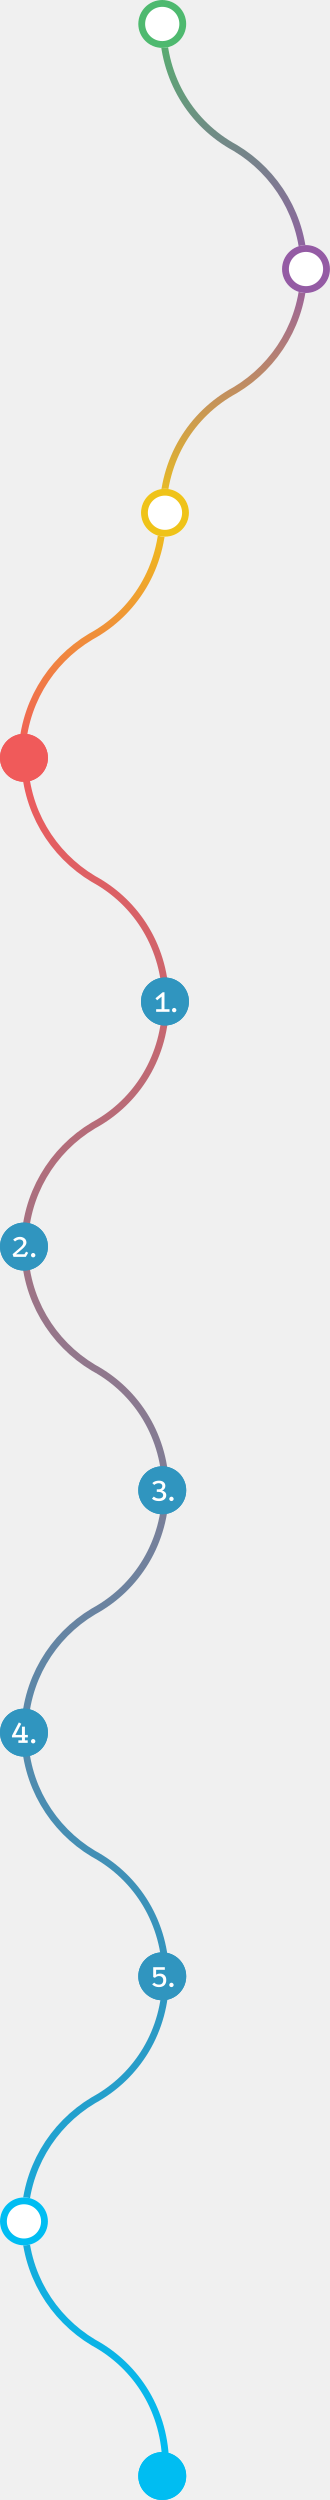
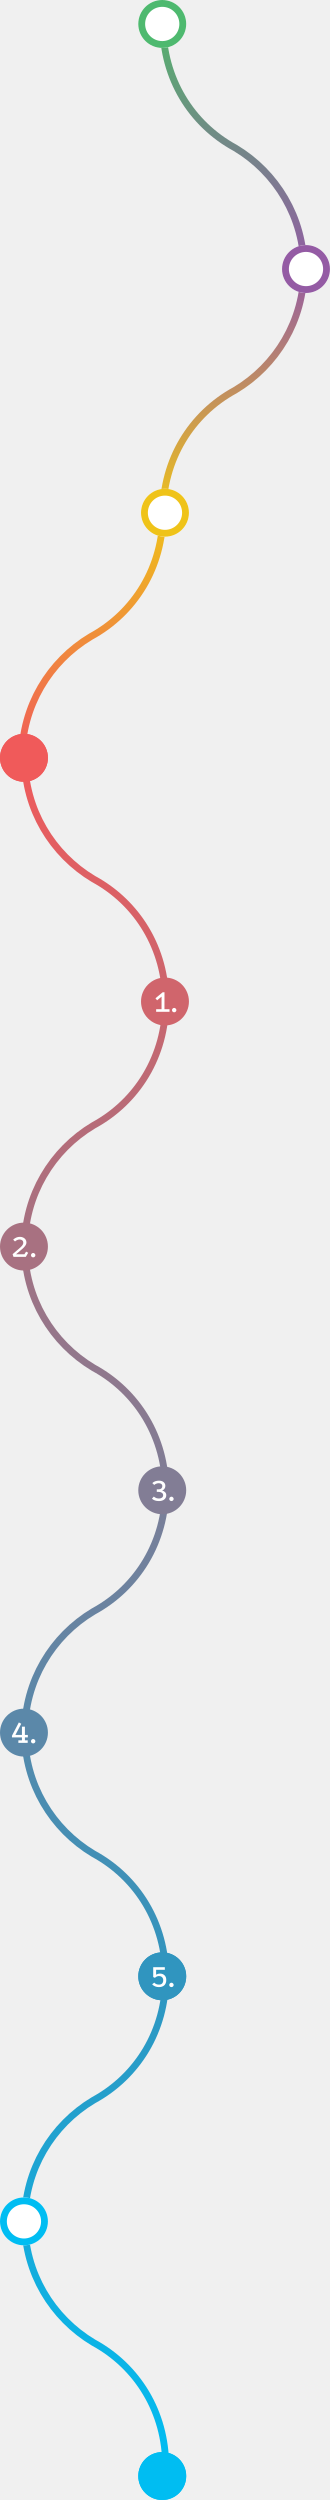
<svg xmlns="http://www.w3.org/2000/svg" width="241" height="1826" viewBox="0 0 241 1826" version="1.1">
  <g id="Canvas" fill="none">
    <g id="Timeline">
      <g id="Vector">
        <path d="M 103 178.5C 103 140.884 82.84 107.977 52.736 89.997C 20.632 72.552 0 39.109 0 0" stroke-width="5" transform="translate(119 18)" stroke="url(#paint0_linear)" />
      </g>
      <g id="Vector_2">
        <path d="M 0 0C 0 37.616 20.16 70.523 50.264 88.503C 82.368 105.948 103 139.391 103 178.5C 103 217.609 82.368 251.052 50.264 268.497C 20.16 286.477 0 319.384 0 357C 0 394.616 20.16 427.523 50.264 445.503C 82.368 462.948 103 496.391 103 535.5M 103 890.5C 103 851.391 82.368 817.948 50.264 800.503C 20.16 782.523 0 749.616 0 712C 0 674.384 20.16 641.477 50.264 623.497C 82.368 606.052 103 572.609 103 533.5" stroke-width="5" transform="translate(18 553.5)" stroke="url(#paint1_linear)" />
      </g>
      <g id="Vector_3">
        <path d="M 0 103C 39.109 103 72.552 82.368 89.997 50.264C 107.977 20.16 140.884 0 178.5 0C 216.116 0 249.023 20.16 267.003 50.264C 284.448 82.368 317.891 103 357 103" stroke-width="5" transform="matrix(0 1 1 0 18 1444)" stroke="url(#paint2_linear)" />
      </g>
      <g id="Vector_4">
        <path d="M 103 0C 103 39.109 82.368 72.552 50.264 89.997C 20.16 107.977 0 140.884 0 178.5" stroke-width="5" transform="translate(16 375)" stroke="url(#paint3_linear)" />
      </g>
      <g id="Vector_5">
        <path d="M 103 0C 103 37.616 82.84 70.523 52.736 88.503C 20.632 105.948 0 139.391 0 178.5" stroke-width="5" transform="translate(119 196.5)" stroke="url(#paint4_linear)" />
      </g>
      <g id="Ellipse 2.3">
        <circle cx="17.5" cy="17.5" r="17.5" transform="translate(101 0)" fill="white" />
        <circle cx="17.5" cy="17.5" r="15" stroke-width="5" transform="translate(101 0)" stroke="#4EB96F" />
      </g>
      <g id="Ellipse 2.11">
        <circle cx="17.5" cy="17.5" r="17.5" transform="translate(206 179)" fill="white" />
        <circle cx="17.5" cy="17.5" r="15" stroke-width="5" transform="translate(206 179)" stroke="#945BA4" />
      </g>
      <g id="Ellipse 2.12">
        <circle cx="17.5" cy="17.5" r="17.5" transform="translate(103 357)" fill="white" />
        <circle cx="17.5" cy="17.5" r="15" stroke-width="5" transform="translate(103 357)" stroke="#EFC319" />
      </g>
      <g id="Ellipse 2.13">
-         <circle cx="17.5" cy="17.5" r="17.5" transform="translate(103 714)" fill="#3095BF" />
-         <circle cx="17.5" cy="17.5" r="15" stroke-width="5" transform="translate(103 714)" stroke="#3095BF" />
+         <circle cx="17.5" cy="17.5" r="17.5" transform="translate(103 714)" fill="#D0656C" />
      </g>
      <g id="Ellipse 2.14">
        <circle cx="17.5" cy="17.5" r="17.5" transform="translate(0 536)" fill="#F05A5A" />
        <circle cx="17.5" cy="17.5" r="15" stroke-width="5" transform="translate(0 536)" stroke="#F05A5A" />
      </g>
      <g id="1.">
        <path d="M 6.801 6.768L 8.145 6.768L 8.121 19.128L 11.817 19.128L 11.817 21L 2.049 21L 2.049 19.128L 5.985 19.128L 6.009 9.936L 2.745 12.624L 1.545 11.136L 6.801 6.768ZM 15.229 18.168C 15.645 18.168 16.013 18.336 16.333 18.672C 16.669 18.992 16.837 19.368 16.837 19.8C 16.837 20.232 16.677 20.608 16.357 20.928C 16.037 21.232 15.661 21.384 15.229 21.384C 14.781 21.384 14.397 21.232 14.077 20.928C 13.773 20.608 13.621 20.232 13.621 19.8C 13.621 19.368 13.781 18.992 14.101 18.672C 14.421 18.336 14.797 18.168 15.229 18.168Z" transform="translate(112 718)" fill="white" />
      </g>
      <g id="Ellipse 2.15">
-         <circle cx="17.5" cy="17.5" r="17.5" transform="translate(0 893)" fill="#3095BF" />
-         <circle cx="17.5" cy="17.5" r="15" stroke-width="5" transform="translate(0 893)" stroke="#3095BF" />
+         <circle cx="17.5" cy="17.5" r="17.5" transform="translate(0 893)" fill="#A87181" />
      </g>
      <g id="2.">
        <path d="M 1.207 19.056C 2.055 18.272 3.127 17.344 4.423 16.272C 4.663 16.064 5.095 15.696 5.719 15.168C 6.343 14.64 6.855 14.176 7.255 13.776C 7.847 13.216 8.287 12.688 8.575 12.192C 8.863 11.696 9.007 11.184 9.007 10.656C 9.007 9.92 8.751 9.352 8.239 8.952C 7.743 8.536 7.111 8.328 6.343 8.328C 5.767 8.328 5.175 8.456 4.567 8.712C 3.975 8.968 3.439 9.32 2.959 9.768L 1.615 8.472C 2.303 7.768 3.063 7.248 3.895 6.912C 4.743 6.56 5.615 6.384 6.511 6.384C 7.391 6.384 8.191 6.552 8.911 6.888C 9.647 7.224 10.231 7.704 10.663 8.328C 11.095 8.952 11.311 9.688 11.311 10.536C 11.311 11.24 11.079 11.952 10.615 12.672C 10.151 13.376 9.487 14.128 8.623 14.928C 8.047 15.488 7.055 16.344 5.647 17.496C 5.375 17.72 5.071 17.968 4.735 18.24C 4.415 18.512 4.071 18.808 3.703 19.128L 9.823 19.128L 11.047 17.184L 12.583 18.024L 10.855 21L 1.831 21L 1.207 19.056ZM 16.229 18.168C 16.645 18.168 17.013 18.336 17.333 18.672C 17.669 18.992 17.837 19.368 17.837 19.8C 17.837 20.232 17.677 20.608 17.357 20.928C 17.037 21.232 16.661 21.384 16.229 21.384C 15.781 21.384 15.397 21.232 15.077 20.928C 14.773 20.608 14.621 20.232 14.621 19.8C 14.621 19.368 14.781 18.992 15.101 18.672C 15.421 18.336 15.797 18.168 16.229 18.168Z" transform="translate(8 897)" fill="white" />
      </g>
      <g id="Ellipse 2.17">
-         <circle cx="17.5" cy="17.5" r="17.5" transform="translate(0 1248)" fill="#3095BF" />
-         <circle cx="17.5" cy="17.5" r="15" stroke-width="5" transform="translate(0 1248)" stroke="#3095BF" />
+         <circle cx="17.5" cy="17.5" r="17.5" transform="translate(0 1248)" fill="#5B88A9" />
      </g>
      <g id="Ellipse 2.20">
        <circle cx="17.5" cy="17.5" r="17.5" transform="translate(0 1605)" fill="white" />
        <circle cx="17.5" cy="17.5" r="15" stroke-width="5" transform="translate(0 1605)" stroke="#00BDF2" />
      </g>
      <g id="4.">
        <path d="M 5.412 21L 5.412 19.128L 8.028 19.128L 8.028 17.016L 0.756 17.016L 0.732 15.792L 5.772 6.048L 7.5 7.032L 3.252 15.216L 8.028 15.216L 8.028 9.144L 10.188 9.144L 10.188 15.216L 12.324 15.192L 12.324 17.016L 10.188 17.016L 10.188 19.128L 12.228 19.128L 12.228 21L 5.412 21ZM 16.229 18.168C 16.645 18.168 17.013 18.336 17.333 18.672C 17.669 18.992 17.837 19.368 17.837 19.8C 17.837 20.232 17.677 20.608 17.357 20.928C 17.037 21.232 16.661 21.384 16.229 21.384C 15.781 21.384 15.397 21.232 15.077 20.928C 14.773 20.608 14.621 20.232 14.621 19.8C 14.621 19.368 14.781 18.992 15.101 18.672C 15.421 18.336 15.797 18.168 16.229 18.168Z" transform="translate(8 1252)" fill="white" />
      </g>
      <g id="Ellipse 2.18">
        <circle cx="17.5" cy="17.5" r="17.5" transform="translate(101 1426)" fill="#3095BF" />
        <circle cx="17.5" cy="17.5" r="15" stroke-width="5" transform="translate(101 1426)" stroke="#3095BF" />
      </g>
      <g id="5.">
        <path d="M 4.032 12.312C 4.864 11.768 5.784 11.496 6.792 11.496C 8.152 11.496 9.264 11.904 10.128 12.72C 11.008 13.536 11.448 14.68 11.448 16.152C 11.448 17.848 10.976 19.144 10.032 20.04C 9.088 20.936 7.744 21.384 6 21.384C 5.056 21.384 4.152 21.208 3.288 20.856C 2.424 20.504 1.704 20 1.128 19.344L 2.664 18.12C 3.096 18.584 3.6 18.944 4.176 19.2C 4.768 19.44 5.4 19.56 6.072 19.56C 7.096 19.56 7.872 19.288 8.4 18.744C 8.944 18.184 9.216 17.392 9.216 16.368C 9.216 15.408 8.92 14.656 8.328 14.112C 7.736 13.568 7.008 13.296 6.144 13.296C 5.616 13.296 5.088 13.408 4.56 13.632C 4.048 13.856 3.584 14.184 3.168 14.616L 1.896 14.04L 1.896 6.864L 10.392 6.864L 10.392 8.76L 4.032 8.76L 4.032 12.312ZM 15.229 18.168C 15.645 18.168 16.013 18.336 16.333 18.672C 16.669 18.992 16.837 19.368 16.837 19.8C 16.837 20.232 16.677 20.608 16.357 20.928C 16.037 21.232 15.661 21.384 15.229 21.384C 14.781 21.384 14.397 21.232 14.077 20.928C 13.773 20.608 13.621 20.232 13.621 19.8C 13.621 19.368 13.781 18.992 14.101 18.672C 14.421 18.336 14.797 18.168 15.229 18.168Z" transform="translate(110 1430)" fill="white" />
      </g>
      <g id="Ellipse 2.16">
-         <circle cx="17.5" cy="17.5" r="17.5" transform="translate(101 1071)" fill="#3095BF" />
-         <circle cx="17.5" cy="17.5" r="15" stroke-width="5" transform="translate(101 1071)" stroke="#3095BF" />
+         <circle cx="17.5" cy="17.5" r="17.5" transform="translate(101 1071)" fill="#827D95" />
      </g>
      <g id="3.">
        <path d="M 6.139 12.792C 6.875 12.792 7.46 12.576 7.891 12.144C 8.339 11.696 8.563 11.112 8.563 10.392C 8.563 9.768 8.323 9.272 7.843 8.904C 7.38 8.52 6.755 8.328 5.971 8.328C 5.348 8.328 4.731 8.448 4.123 8.688C 3.531 8.928 3.043 9.24 2.659 9.624L 1.244 8.256C 1.804 7.68 2.499 7.24 3.332 6.936C 4.179 6.632 5.099 6.48 6.091 6.48C 7.516 6.48 8.652 6.832 9.499 7.536C 10.348 8.24 10.771 9.168 10.771 10.32C 10.771 11.088 10.556 11.784 10.123 12.408C 9.691 13.032 9.123 13.472 8.419 13.728C 9.316 13.904 10.043 14.296 10.604 14.904C 11.164 15.512 11.444 16.24 11.444 17.088C 11.444 18.384 10.956 19.424 9.979 20.208C 9.02 20.992 7.739 21.384 6.139 21.384C 5.003 21.384 4.019 21.24 3.188 20.952C 2.356 20.664 1.619 20.232 0.98 19.656L 2.324 18.096C 2.995 18.608 3.611 18.976 4.171 19.2C 4.731 19.408 5.396 19.512 6.163 19.512C 7.059 19.512 7.779 19.296 8.323 18.864C 8.883 18.416 9.164 17.824 9.164 17.088C 9.164 16.352 8.844 15.76 8.204 15.312C 7.58 14.864 6.747 14.64 5.707 14.64L 4.508 14.64L 4.508 12.792L 6.139 12.792ZM 15.229 18.168C 15.645 18.168 16.013 18.336 16.333 18.672C 16.669 18.992 16.837 19.368 16.837 19.8C 16.837 20.232 16.677 20.608 16.357 20.928C 16.037 21.232 15.661 21.384 15.229 21.384C 14.781 21.384 14.397 21.232 14.077 20.928C 13.773 20.608 13.621 20.232 13.621 19.8C 13.621 19.368 13.781 18.992 14.101 18.672C 14.421 18.336 14.797 18.168 15.229 18.168Z" transform="translate(110 1075)" fill="white" />
      </g>
      <g id="Ellipse 2.19">
        <circle cx="17.5" cy="17.5" r="17.5" transform="translate(101 1791)" fill="#00BDF2" />
        <circle cx="17.5" cy="17.5" r="15" stroke-width="5" transform="translate(101 1791)" stroke="#00BDF2" />
      </g>
    </g>
  </g>
  <defs>
    <linearGradient id="paint0_linear" x2="1" gradientUnits="userSpaceOnUse" gradientTransform="matrix(0 179 -68.859 0 34.4295 0)">
      <stop stop-color="#53B36C" />
      <stop offset="1" stop-color="#945BA4" />
    </linearGradient>
    <linearGradient id="paint1_linear" x2="1" gradientUnits="userSpaceOnUse" gradientTransform="matrix(0 890.5 -103 0 103 0)">
      <stop stop-color="#F05A5A" />
      <stop offset="1" stop-color="#3095BF" />
    </linearGradient>
    <linearGradient id="paint2_linear" x2="1" gradientUnits="userSpaceOnUse" gradientTransform="matrix(357 0 -7.49795e-06 1237.37 3.74897e-06 -515.684)">
      <stop stop-color="#3095BF" />
      <stop offset="1" stop-color="#00BDF2" />
    </linearGradient>
    <linearGradient id="paint3_linear" x2="1" gradientUnits="userSpaceOnUse" gradientTransform="matrix(0 178.5 -68.6667 0 137.333 0)">
      <stop stop-color="#EFC319" />
      <stop offset="1" stop-color="#F05A5A" />
    </linearGradient>
    <linearGradient id="paint4_linear" x2="1" gradientUnits="userSpaceOnUse" gradientTransform="matrix(0 178 -68.4743 0 34.2372 0.5)">
      <stop stop-color="#945BA4" />
      <stop offset="1" stop-color="#EFC319" />
    </linearGradient>
  </defs>
</svg>
